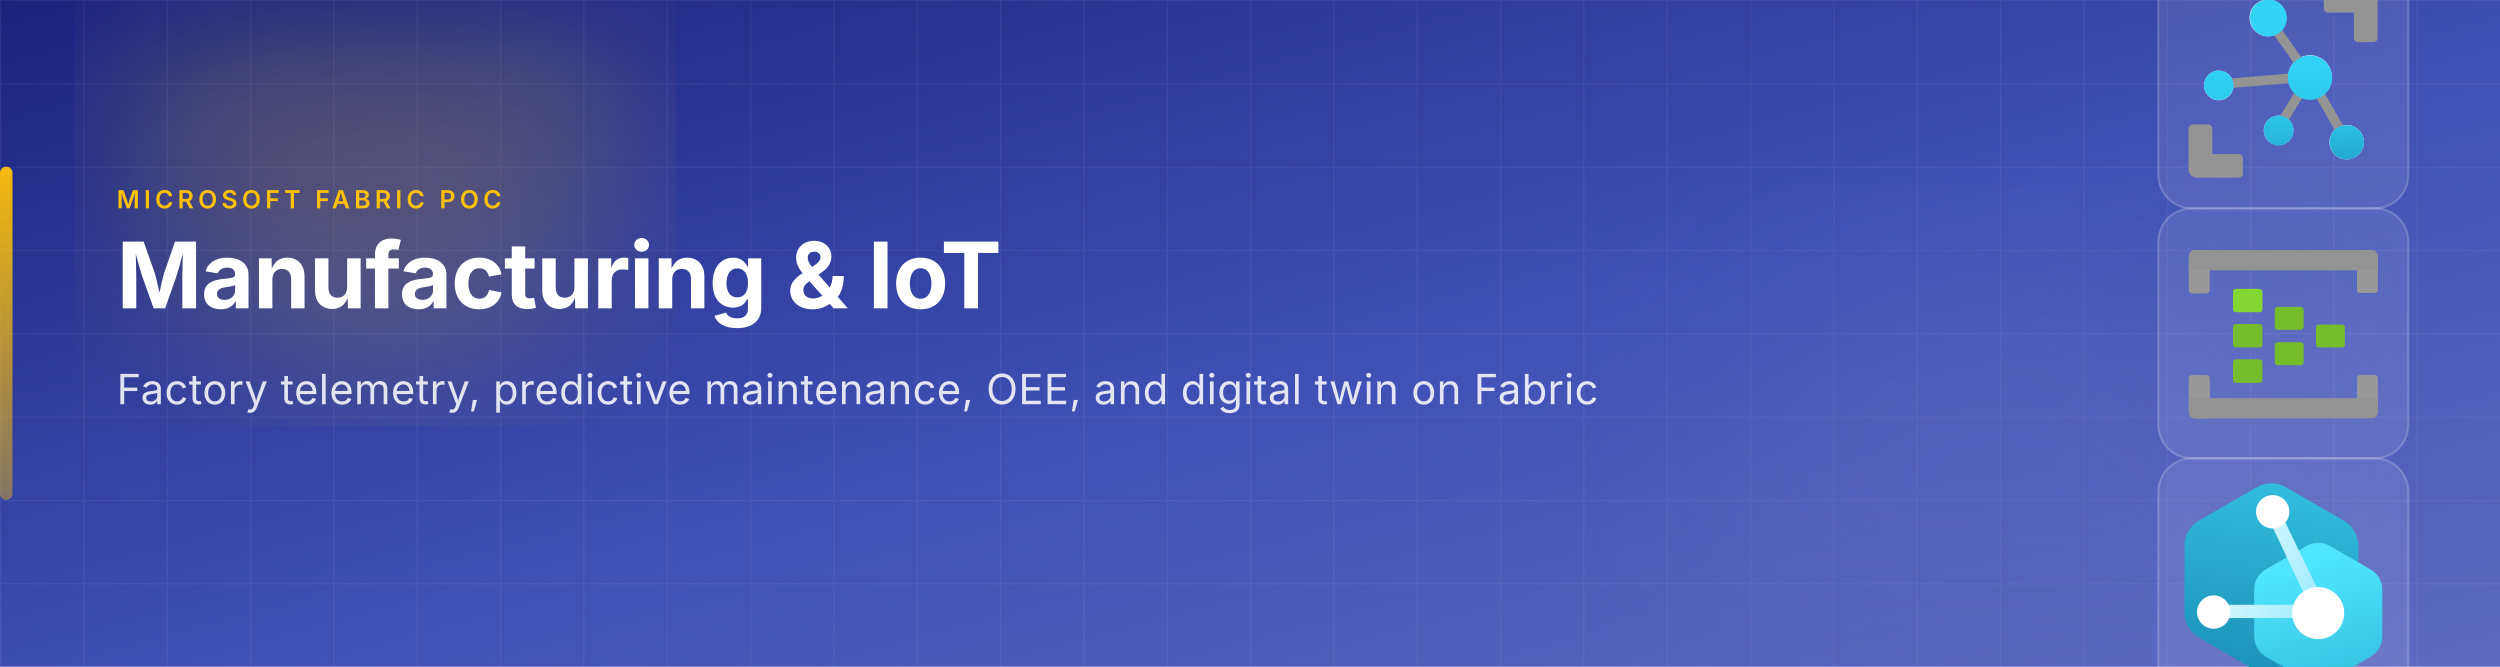
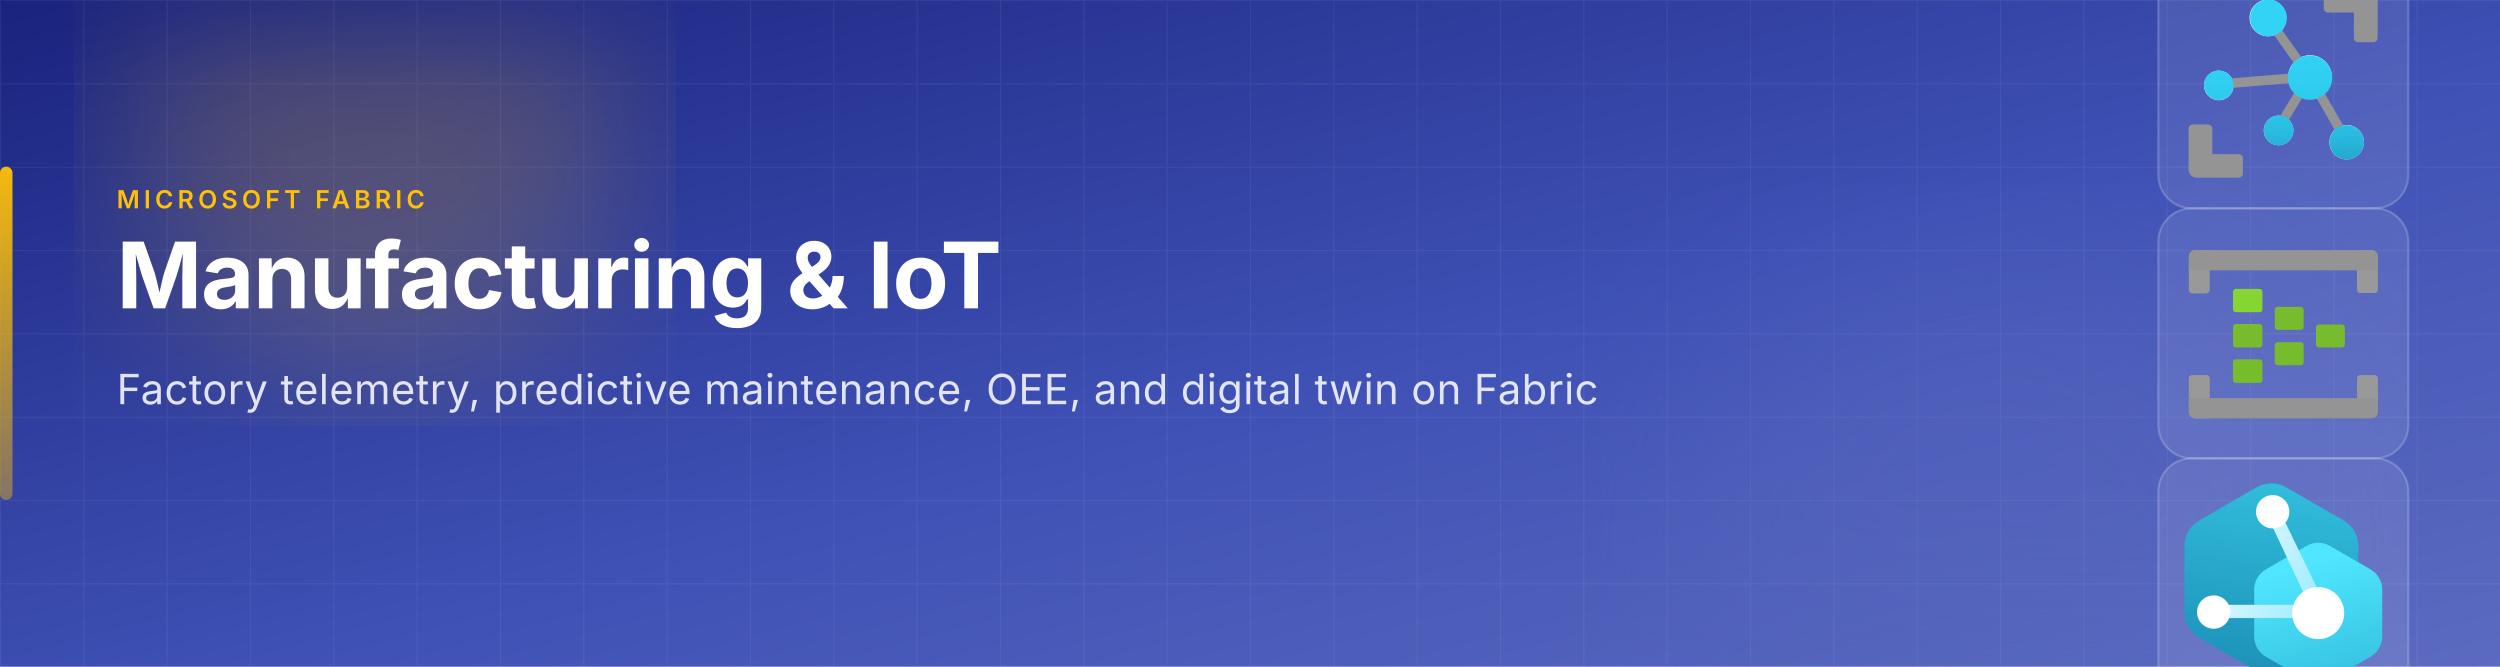
<svg xmlns="http://www.w3.org/2000/svg" viewBox="0 0 1200 320" width="1200" height="320" role="img" aria-label="Manufacturing &amp; IoT">
  <defs>
    <linearGradient id="bg" x1="0" y1="0" x2="1" y2="1">
      <stop offset="0%" stop-color="#1A237E" />
      <stop offset="55%" stop-color="#3F51B5" />
      <stop offset="100%" stop-color="#5C6BC0" />
    </linearGradient>
    <linearGradient id="accent" x1="0" y1="0" x2="0" y2="1">
      <stop offset="0%" stop-color="#FFC107" stop-opacity="0.95" />
      <stop offset="100%" stop-color="#FFC107" stop-opacity="0.4" />
    </linearGradient>
    <pattern id="grid" width="40" height="40" patternUnits="userSpaceOnUse">
      <path d="M 40 0 L 0 0 0 40" fill="none" stroke="rgba(255,255,255,0.06)" stroke-width="1" />
    </pattern>
    <filter id="blur">
      <feGaussianBlur stdDeviation="40" />
    </filter>
  </defs>
  <rect width="1200" height="320" fill="url(#bg)" />
  <rect width="1200" height="320" fill="url(#grid)" />
  <circle cx="180" cy="60" r="120" fill="#FFC107" opacity="0.20" filter="url(#blur)" />
  <circle cx="960" cy="280" r="160" fill="#5C6BC0" opacity="0.30" filter="url(#blur)" />
  <rect x="0" y="80" width="6" height="160" fill="url(#accent)" rx="3" />
  <text x="56" y="148" font-family="Inter, system-ui, sans-serif" font-size="44" font-weight="700" fill="#FFFFFF" letter-spacing="-0.5">Manufacturing &amp; IoT</text>
  <text x="56" y="194" font-family="Inter, system-ui, sans-serif" font-size="20" font-weight="400" fill="rgba(255,255,255,0.85)" letter-spacing="0.2">Factory telemetry, predictive maintenance, OEE, and digital twin on Fabric</text>
-   <text x="56" y="100" font-family="Inter, system-ui, sans-serif" font-size="12" font-weight="600" fill="#FFC107" letter-spacing="2" text-transform="uppercase">MICROSOFT FABRIC POC</text>
+   <text x="56" y="100" font-family="Inter, system-ui, sans-serif" font-size="12" font-weight="600" fill="#FFC107" letter-spacing="2" text-transform="uppercase">MICROSOFT FABRIC</text>
  <g transform="translate(1048,-8)">
    <rect x="-12" y="-12" width="120" height="120" rx="16" ry="16" fill="rgba(255,255,255,0.10)" stroke="rgba(255,255,255,0.20)" stroke-width="1" />
    <svg x="0" y="0" width="96" height="96" viewBox="0 0 18 18" preserveAspectRatio="xMidYMid meet">
      <defs>
        <linearGradient id="faaeb69b-3035-4577-9cb1-ddd3fba791e3" x1="9.13" y1="18.81" x2="8.85" y2="-8.1" gradientUnits="userSpaceOnUse">
          <stop offset="0" stop-color="#198ab3" />
          <stop offset="0" stop-color="#198ab3" />
          <stop offset="0.09" stop-color="#22a5cb" />
          <stop offset="0.19" stop-color="#29bade" />
          <stop offset="0.29" stop-color="#2ec9eb" />
          <stop offset="0.42" stop-color="#31d1f3" />
          <stop offset="0.62" stop-color="#32d4f5" />
        </linearGradient>
      </defs>
      <circle id="fa3a22e9-e4e8-46a1-bc09-f9532747c739" cx="11.4" cy="8.44" r="1.97" fill="#fff" />
      <circle id="eb214416-6791-4934-ac0c-35afaa829f6e" cx="14.7" cy="14.3" r="1.55" fill="#fff" />
      <circle id="a4424413-b91f-48da-aedd-39e3a978b430" cx="8.57" cy="13.24" r="1.33" fill="#fff" />
      <circle id="f7ecfc1a-3268-471b-9464-57023bfc9cc4" cx="7.61" cy="3.11" r="1.65" fill="#fff" />
      <circle id="b4388938-ad80-41b4-b729-5c21e3eab320" cx="3.19" cy="9.19" r="1.33" fill="#fff" />
      <polygon points="15.06 13.99 11.73 8.16 11.4 8.35 11.67 8.15 7.9 2.79 7.21 3.29 10.55 8.04 3.15 8.65 3.22 9.51 10.55 8.9 8.12 12.94 8.85 13.38 11.35 9.22 14.32 14.41 15.06 13.99" fill="#949494" />
      <g>
        <path d="M17.53,1.23h0A.73.73,0,0,0,16.8.5H13a.36.36,0,0,0-.36.36V2.27a.36.36,0,0,0,.36.36h2.35v2.3a.38.38,0,0,0,.37.37h1.4a.38.38,0,0,0,.37-.37V1.23Z" fill="#949494" />
        <path d="M5,15.37H2.61v-2.3a.38.38,0,0,0-.37-.37H.84a.38.38,0,0,0-.37.37v3.7h0a.73.73,0,0,0,.73.72H5a.36.36,0,0,0,.36-.36V15.73A.36.36,0,0,0,5,15.37Z" fill="#949494" />
      </g>
      <path d="M11.4,6.49a2,2,0,1,1-2,1.95A2,2,0,0,1,11.4,6.49ZM6,3.11A1.66,1.66,0,1,0,7.62,1.46,1.65,1.65,0,0,0,6,3.11ZM1.86,9.18A1.33,1.33,0,1,0,3.19,7.85,1.33,1.33,0,0,0,1.86,9.18Zm5.38,4.05A1.34,1.34,0,1,0,8.58,11.9,1.33,1.33,0,0,0,7.24,13.23Zm5.92,1.07a1.55,1.55,0,1,0,1.55-1.54A1.53,1.53,0,0,0,13.16,14.3Z" fill="url(#faaeb69b-3035-4577-9cb1-ddd3fba791e3)" />
    </svg>
  </g>
  <g transform="translate(1048,112)">
    <rect x="-12" y="-12" width="120" height="120" rx="16" ry="16" fill="rgba(255,255,255,0.10)" stroke="rgba(255,255,255,0.20)" stroke-width="1" />
    <svg x="0" y="0" width="96" height="96" viewBox="0 0 18 18" preserveAspectRatio="xMidYMid meet">
      <g>
        <g id="a53a4de8-371c-49da-a662-c4631299fc03">
          <path d="M10.83,8.42a.26.26,0,0,1-.24.27H8.5a.26.26,0,0,1-.27-.24V6.89a.26.26,0,0,1,.24-.27h2.09a.26.26,0,0,1,.27.24V8.42Z" fill="#76bc2d" />
          <path d="M14.54,10a.26.26,0,0,1-.24.27H12.21a.26.26,0,0,1-.27-.24V8.48a.26.26,0,0,1,.24-.27h2.09a.26.26,0,0,1,.27.24V10Z" fill="#76bc2d" />
          <path d="M10.83,11.6a.26.26,0,0,1-.24.27H8.5a.26.26,0,0,1-.27-.24V10.07a.26.26,0,0,1,.24-.27h2.09a.26.26,0,0,1,.27.24V11.6Z" fill="#76bc2d" />
          <path d="M7.12,6.84a.25.25,0,0,1-.23.26H4.74a.26.26,0,0,1-.27-.23V5.25A.26.26,0,0,1,4.71,5H6.8c.22,0,.32.11.32.27Z" fill="#86d633" />
          <path d="M7.12,10a.25.25,0,0,1-.23.27H4.74A.26.26,0,0,1,4.47,10V8.42a.26.26,0,0,1,.24-.26H6.8c.22,0,.32.11.32.26Z" fill="#76bc2d" />
          <path d="M7.12,13.19a.25.25,0,0,1-.23.27H4.74a.26.26,0,0,1-.27-.24V11.6a.25.25,0,0,1,.24-.26H6.8c.22,0,.32.1.32.26Z" fill="#76bc2d" />
          <g>
            <path d="M1.07,1.51H2.36a0,0,0,0,1,0,0v3.6a.29.29,0,0,1-.29.29H.79A.29.29,0,0,1,.5,5.11v-3A.57.57,0,0,1,1.07,1.51Z" fill="#999" />
            <path d="M1.07,1.51H2.36a0,0,0,0,1,0,0v3.6a.29.29,0,0,1-.29.29H.79A.29.29,0,0,1,.5,5.11v-3A.57.57,0,0,1,1.07,1.51Z" fill="#999" opacity="0.5" />
          </g>
          <g>
            <path d="M15.64,1.51h1.29a.57.57,0,0,1,.57.57v3a.29.29,0,0,1-.29.29H15.92a.29.29,0,0,1-.29-.29V1.51A0,0,0,0,1,15.64,1.51Z" fill="#999" />
            <path d="M15.64,1.51h1.29a.57.57,0,0,1,.57.57v3a.29.29,0,0,1-.29.29H15.92a.29.29,0,0,1-.29-.29V1.51A0,0,0,0,1,15.64,1.51Z" fill="#999" opacity="0.5" />
          </g>
          <path d="M8.66-6.08H9.91a0,0,0,0,1,0,0v17a0,0,0,0,1,0,0H8.66a.57.57,0,0,1-.57-.57V-5.52A.57.57,0,0,1,8.66-6.08Z" transform="translate(11.42 -6.58) rotate(90)" fill="#949494" />
          <g>
            <path d="M.79,12.76H2.08a.29.29,0,0,1,.29.29v3.6a0,0,0,0,1,0,0H1.07a.57.57,0,0,1-.57-.57V13A.29.29,0,0,1,.79,12.76Z" fill="#999" />
            <path d="M.79,12.76H2.08a.29.29,0,0,1,.29.29v3.6a0,0,0,0,1,0,0H1.07a.57.57,0,0,1-.57-.57V13A.29.29,0,0,1,.79,12.76Z" fill="#999" opacity="0.5" />
          </g>
          <g>
            <path d="M15.92,12.76h1.29a.29.29,0,0,1,.29.29v3a.57.57,0,0,1-.57.57H15.64a0,0,0,0,1,0,0V13A.29.29,0,0,1,15.92,12.76Z" fill="#999" />
            <path d="M15.92,12.76h1.29a.29.29,0,0,1,.29.29v3a.57.57,0,0,1-.57.57H15.64a0,0,0,0,1,0,0V13A.29.29,0,0,1,15.92,12.76Z" fill="#999" opacity="0.5" />
          </g>
          <path d="M8.66,7.24H9.91a0,0,0,0,1,0,0v17a0,0,0,0,1,0,0H8.66a.57.57,0,0,1-.57-.57V7.81A.57.57,0,0,1,8.66,7.24Z" transform="translate(-6.74 24.74) rotate(-90)" fill="#949494" />
        </g>
      </g>
    </svg>
  </g>
  <g transform="translate(1048,232)">
    <rect x="-12" y="-12" width="120" height="120" rx="16" ry="16" fill="rgba(255,255,255,0.10)" stroke="rgba(255,255,255,0.20)" stroke-width="1" />
    <svg x="0" y="0" width="96" height="96" viewBox="0 0 18 18" preserveAspectRatio="xMidYMid meet">
      <defs>
        <linearGradient id="a2543bcd-55aa-4840-a5ac-39d57afd4228" x1="9.261" y1="-0.364" x2="6.218" y2="20.052" gradientUnits="userSpaceOnUse">
          <stop offset="0" stop-color="#32bedd" />
          <stop offset="1" stop-color="#198ab3" />
        </linearGradient>
        <linearGradient id="a60145e1-6ccb-441f-b67d-d2694a998ff5" x1="10.798" y1="7.388" x2="14.441" y2="19.066" gradientUnits="userSpaceOnUse">
          <stop offset="0" stop-color="#50e6ff" />
          <stop offset="0.997" stop-color="#32bedd" />
        </linearGradient>
        <linearGradient id="b456a054-82ca-4a95-919b-f07fd04a13ed" x1="-0.168" y1="4.114" x2="12.572" y2="10.895" gradientUnits="userSpaceOnUse">
          <stop offset="0" stop-color="#fff" />
          <stop offset="1" stop-color="#9cebff" />
        </linearGradient>
      </defs>
      <path d="M14.428,3.35l-5.195-3a2.624,2.624,0,0,0-2.622,0l-5.195,3A2.625,2.625,0,0,0,.105,5.621v6a2.625,2.625,0,0,0,1.311,2.272l5.2,3a2.624,2.624,0,0,0,2.622,0l5.2-3a2.625,2.625,0,0,0,1.311-2.272v-6A2.625,2.625,0,0,0,14.428,3.35Z" fill="url(#a2543bcd-55aa-4840-a5ac-39d57afd4228)" />
      <path d="M16.842,7.743,13.189,5.634a2.109,2.109,0,0,0-2.107,0L7.43,7.743A2.1,2.1,0,0,0,6.377,9.567v4.218A2.106,2.106,0,0,0,7.43,15.609l3.652,2.109a2.109,2.109,0,0,0,2.107,0l3.653-2.109A2.108,2.108,0,0,0,17.9,13.785V9.567A2.107,2.107,0,0,0,16.842,7.743Z" fill="url(#a60145e1-6ccb-441f-b67d-d2694a998ff5)" />
      <polygon points="7.578 2.963 8.63 2.381 13.14 11.728 12.774 12.128 2.835 12.128 2.947 10.931 11.328 10.931 7.578 2.963" fill="url(#b456a054-82ca-4a95-919b-f07fd04a13ed)" />
      <circle cx="2.732" cy="11.585" r="1.5" fill="#fff" />
      <circle cx="12.136" cy="11.676" r="2.344" fill="#fff" />
      <circle cx="8.041" cy="2.558" r="1.5" fill="#fff" />​

    </svg>
  </g>
</svg>
